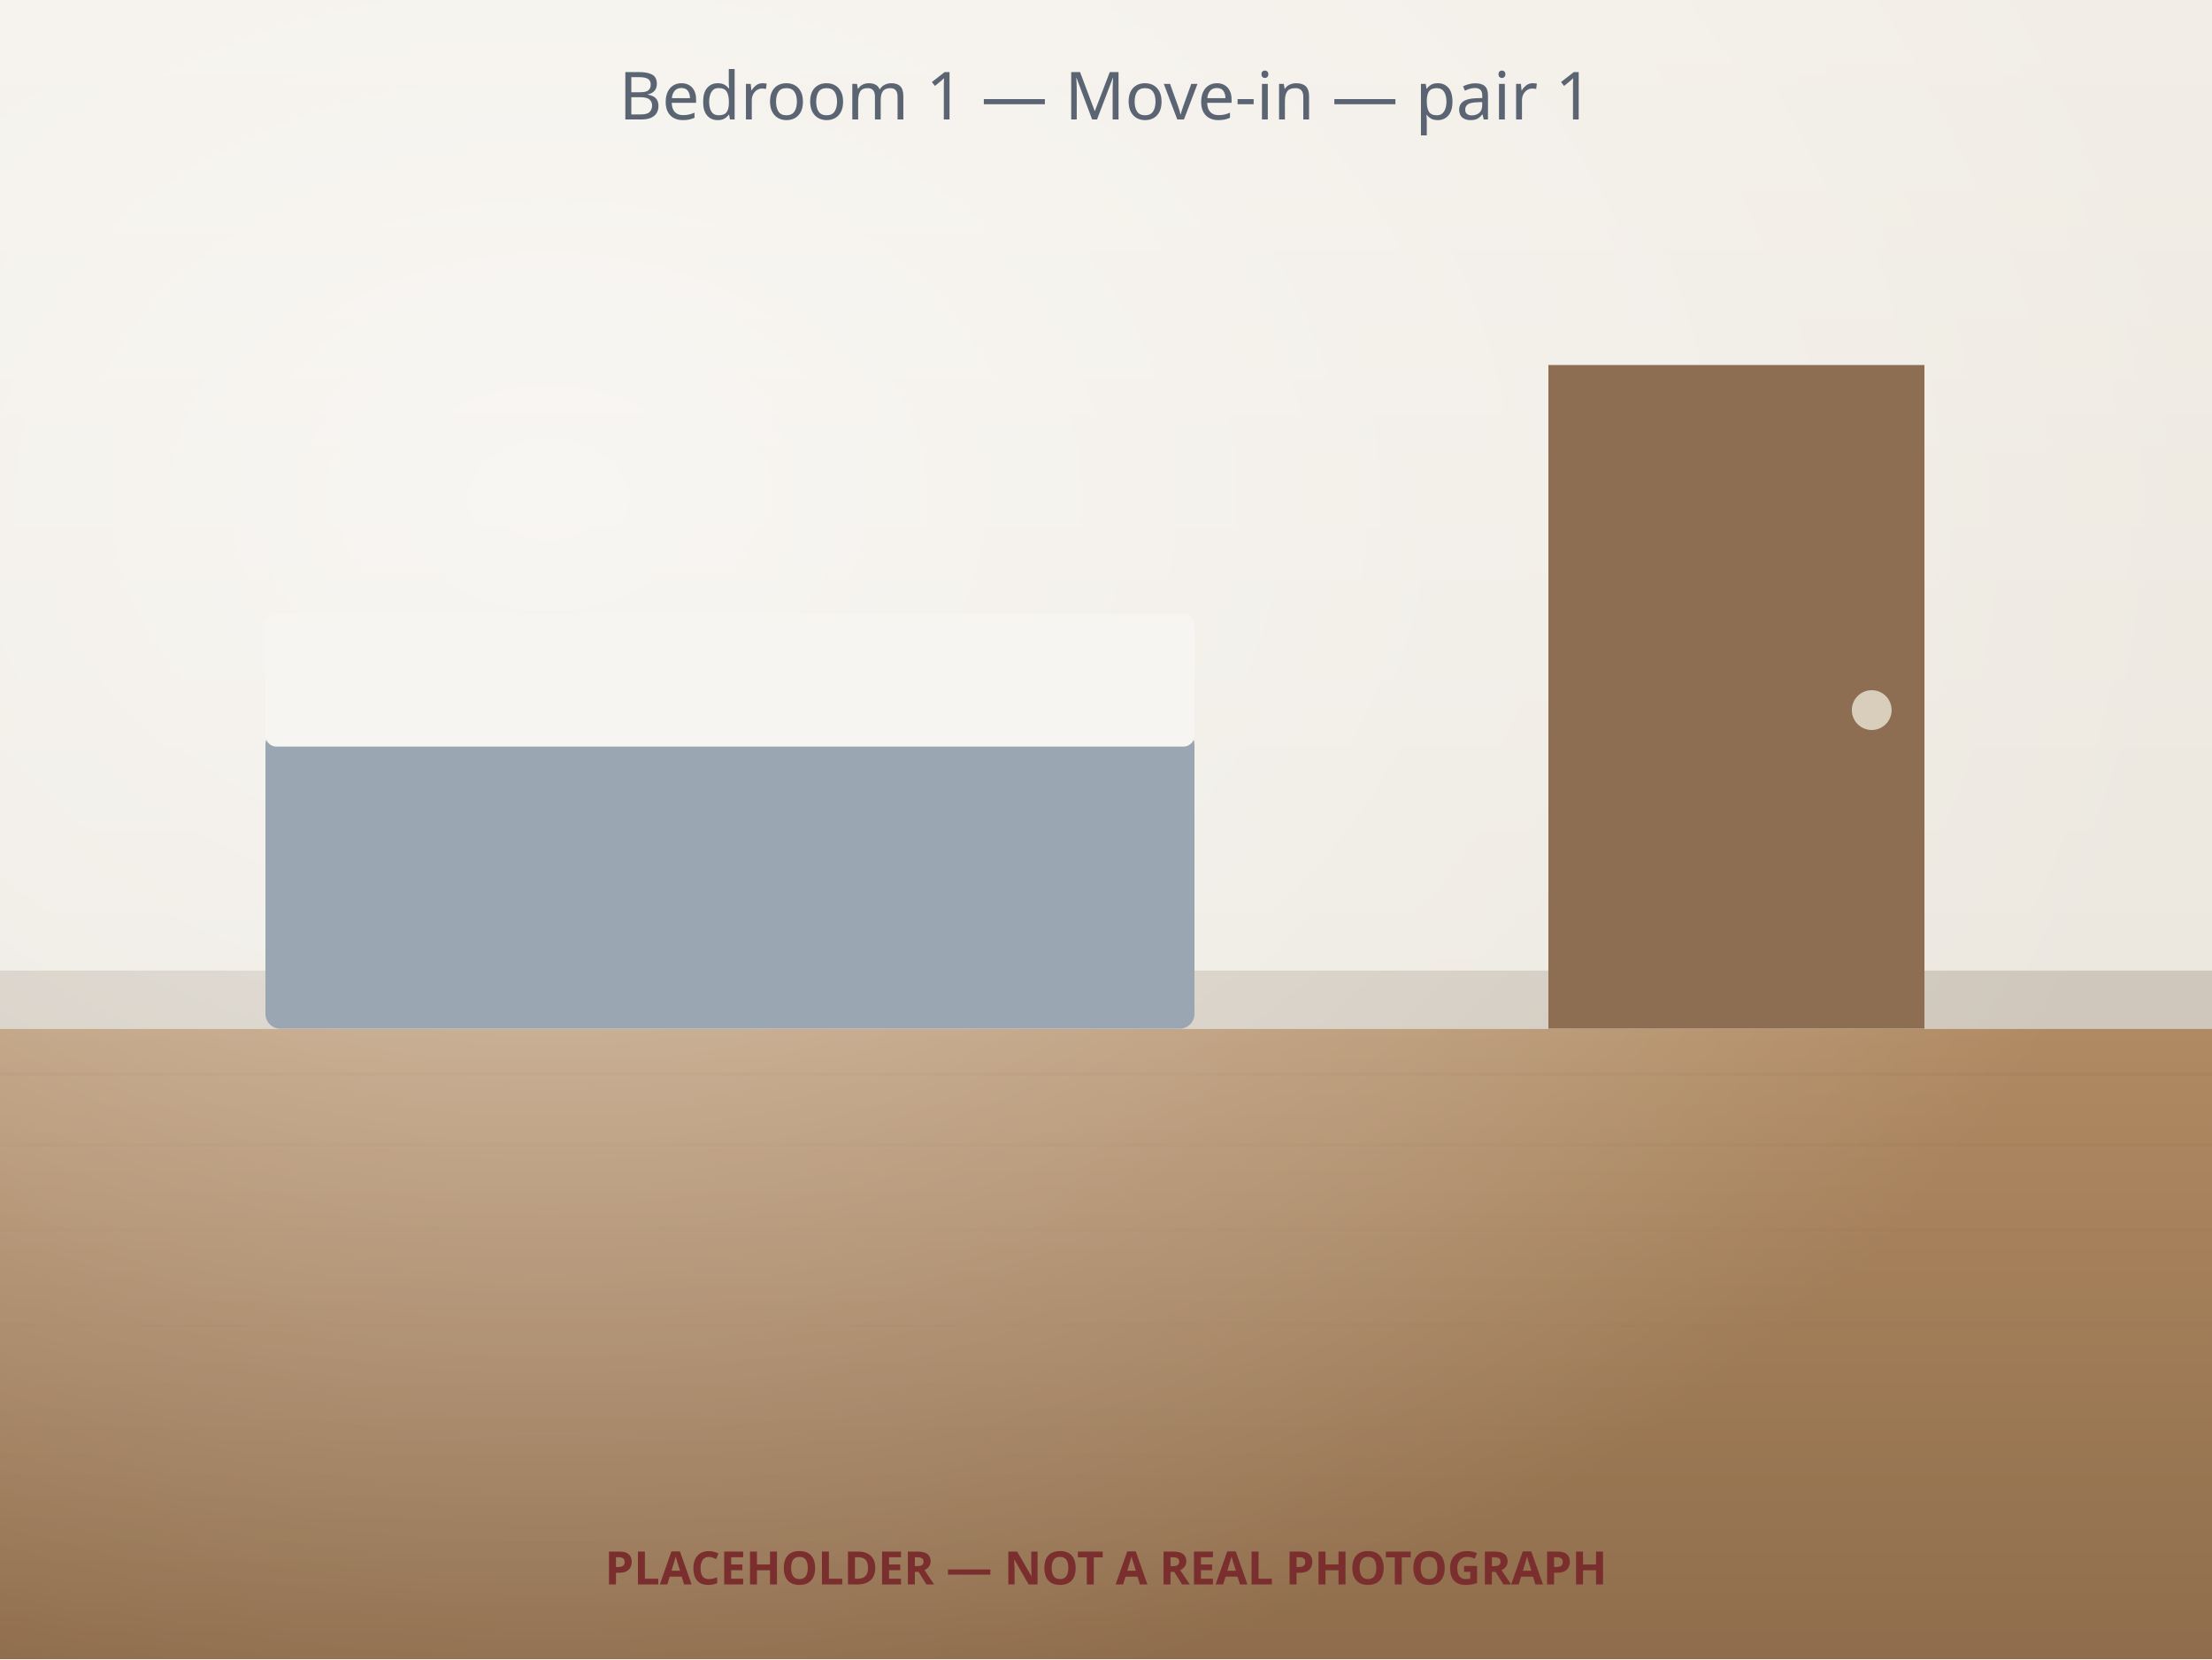
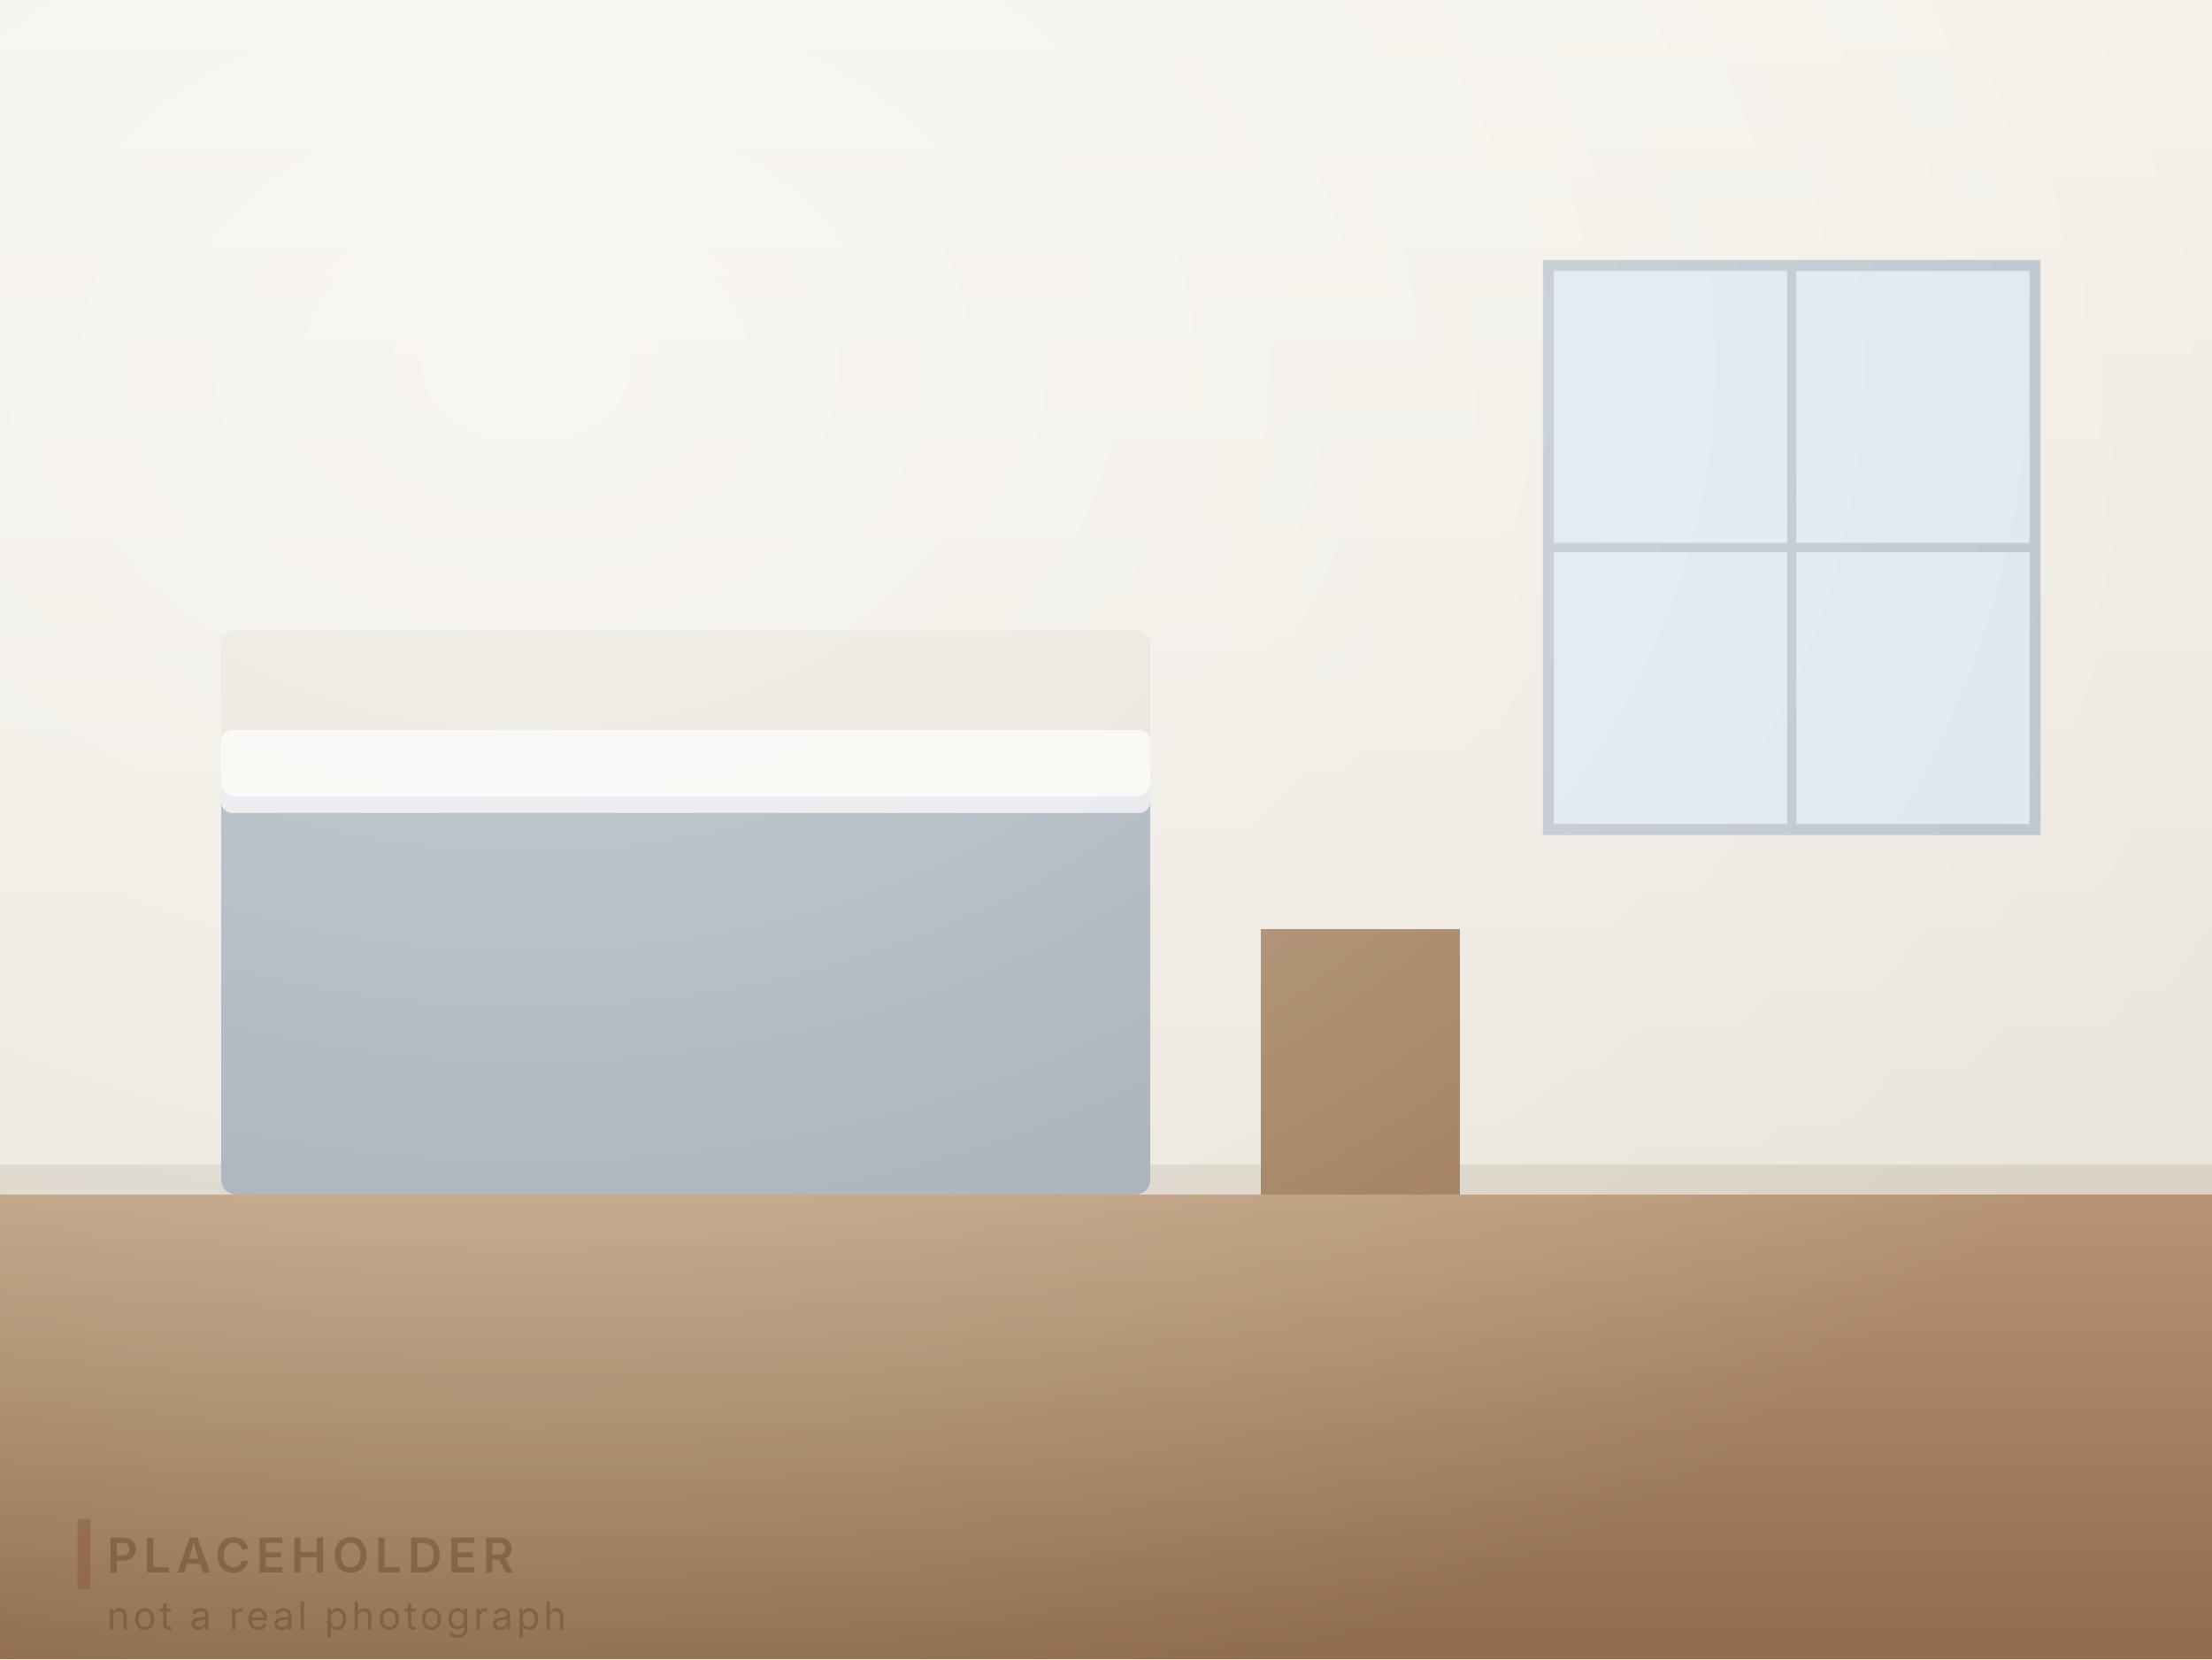
<svg xmlns="http://www.w3.org/2000/svg" width="1200" height="900" viewBox="0 0 1200 900" role="img">
  <defs>
-     <linearGradient id="wallg" x1="0" y1="0" x2="0" y2="1">
-       <stop offset="0" stop-color="#f2eee7" />
-       <stop offset="1" stop-color="#e8e3da" />
+     <linearGradient id="wall" x1="0" y1="0" x2="0" y2="1">
+       <stop offset="0" stop-color="#f4f1ea" />
+       <stop offset="1" stop-color="#e6e0d5" />
    </linearGradient>
-     <linearGradient id="floorg" x1="0" y1="0" x2="0" y2="1">
-       <stop offset="0" stop-color="#b08a62" />
+     <linearGradient id="floor" x1="0" y1="0" x2="0" y2="1">
+       <stop offset="0" stop-color="#b79572" />
      <stop offset="1" stop-color="#8f6d4c" />
    </linearGradient>
-     <radialGradient id="daylight" cx="0.25" cy="0.3" r="0.75">
-       <stop offset="0" stop-color="#ffffff" stop-opacity="0.55" />
+     <radialGradient id="day" cx="0.24" cy="0.22" r="0.85">
+       <stop offset="0" stop-color="#ffffff" stop-opacity="0.5" />
      <stop offset="1" stop-color="#ffffff" stop-opacity="0" />
    </radialGradient>
-     <radialGradient id="stain" cx="0.5" cy="0.5" r="0.5">
-       <stop offset="0" stop-color="#5a3a22" stop-opacity="0.85" />
-       <stop offset="0.6" stop-color="#6b4a2f" stop-opacity="0.55" />
-       <stop offset="1" stop-color="#6b4a2f" stop-opacity="0" />
+     <radialGradient id="mark" cx="0.5" cy="0.5" r="0.5">
+       <stop offset="0" stop-color="#5d4326" stop-opacity="0.85" />
+       <stop offset="0.6" stop-color="#6b4d2d" stop-opacity="0.45" />
+       <stop offset="1" stop-color="#6b4d2d" stop-opacity="0" />
    </radialGradient>
  </defs>
-   <rect width="1200" height="900" fill="url(#wallg)" />
-   <path d="M0 558.0 L1200.0 558.0 L1200.0 900 L0 900 Z" fill="url(#floorg)" />
-   <line x1="0" y1="582.7" x2="1200" y2="582.7" stroke="#9a765230" stroke-width="2" />
-   <line x1="0" y1="621.0" x2="1200" y2="621.0" stroke="#9a765230" stroke-width="2" />
-   <line x1="0" y1="667.0" x2="1200" y2="667.0" stroke="#9a765230" stroke-width="2" />
-   <line x1="0" y1="718.7" x2="1200" y2="718.7" stroke="#9a765230" stroke-width="2" />
-   <line x1="0" y1="775.1" x2="1200" y2="775.1" stroke="#9a765230" stroke-width="2" />
-   <line x1="0" y1="835.7" x2="1200" y2="835.7" stroke="#9a765230" stroke-width="2" />
-   <rect x="0" y="526.5" width="1200" height="31.5" fill="#cfc7bb" />
-   <rect width="1200" height="900" fill="url(#daylight)" />
-   <rect x="144.0" y="396.0" width="504.0" height="162.0" rx="8" fill="#9aa7b2" />
-   <rect x="144.0" y="333.0" width="504.0" height="72.0" rx="6" fill="#f7f5f1" />
-   <rect x="840.0" y="198.0" width="204.0" height="360.0" fill="#8d6e52" />
-   <circle cx="1015.4" cy="385.2" r="10.8" fill="#d9cdbc" />
-   <text x="600" y="64.8" font-family="system-ui, sans-serif" font-size="36" fill="#5b6472" text-anchor="middle">Bedroom 1 — Move-in — pair 1</text>
-   <text x="600" y="859.5" font-family="system-ui, sans-serif" font-size="25" fill="#7a2e2e" text-anchor="middle" font-weight="600">PLACEHOLDER — NOT A REAL PHOTOGRAPH</text>
+   <rect width="1200" height="900" fill="url(#wall)" />
+   <rect y="648" width="1200" height="252" fill="url(#floor)" />
+   <rect y="631.8" width="1200" height="16.2" fill="#d9d2c5" />
+   <rect x="840" y="144" width="264" height="306" fill="#dce7f0" stroke="#b9c4cd" stroke-width="6" />
+   <line x1="972" y1="144" x2="972" y2="450" stroke="#b9c4cd" stroke-width="5" />
+   <line x1="840" y1="297" x2="1104" y2="297" stroke="#b9c4cd" stroke-width="5" />
+   <rect x="120" y="414" width="504" height="234" rx="8" fill="#9aa6b1" />
+   <rect x="120" y="342" width="504" height="90" rx="8" fill="#e6e0d5" />
+   <rect x="120" y="396" width="504" height="45" rx="6" fill="#ffffff" opacity="0.7" />
+   <rect x="684" y="504" width="108" height="144" fill="#9b7551" />
+   <rect width="1200" height="900" fill="url(#day)" />
+   <g opacity="0.5">
+     <rect x="42" y="824" width="7" height="38" fill="#8a5a3c" />
+     <text x="58" y="853" font-family="system-ui, -apple-system, sans-serif" font-size="26" letter-spacing="3.1" fill="#6f4a31" font-weight="600">PLACEHOLDER</text>
+     <text x="58" y="884" font-family="system-ui, -apple-system, sans-serif" font-size="21" letter-spacing="1.8" fill="#6f4a31">not a real photograph</text>
+   </g>
</svg>
